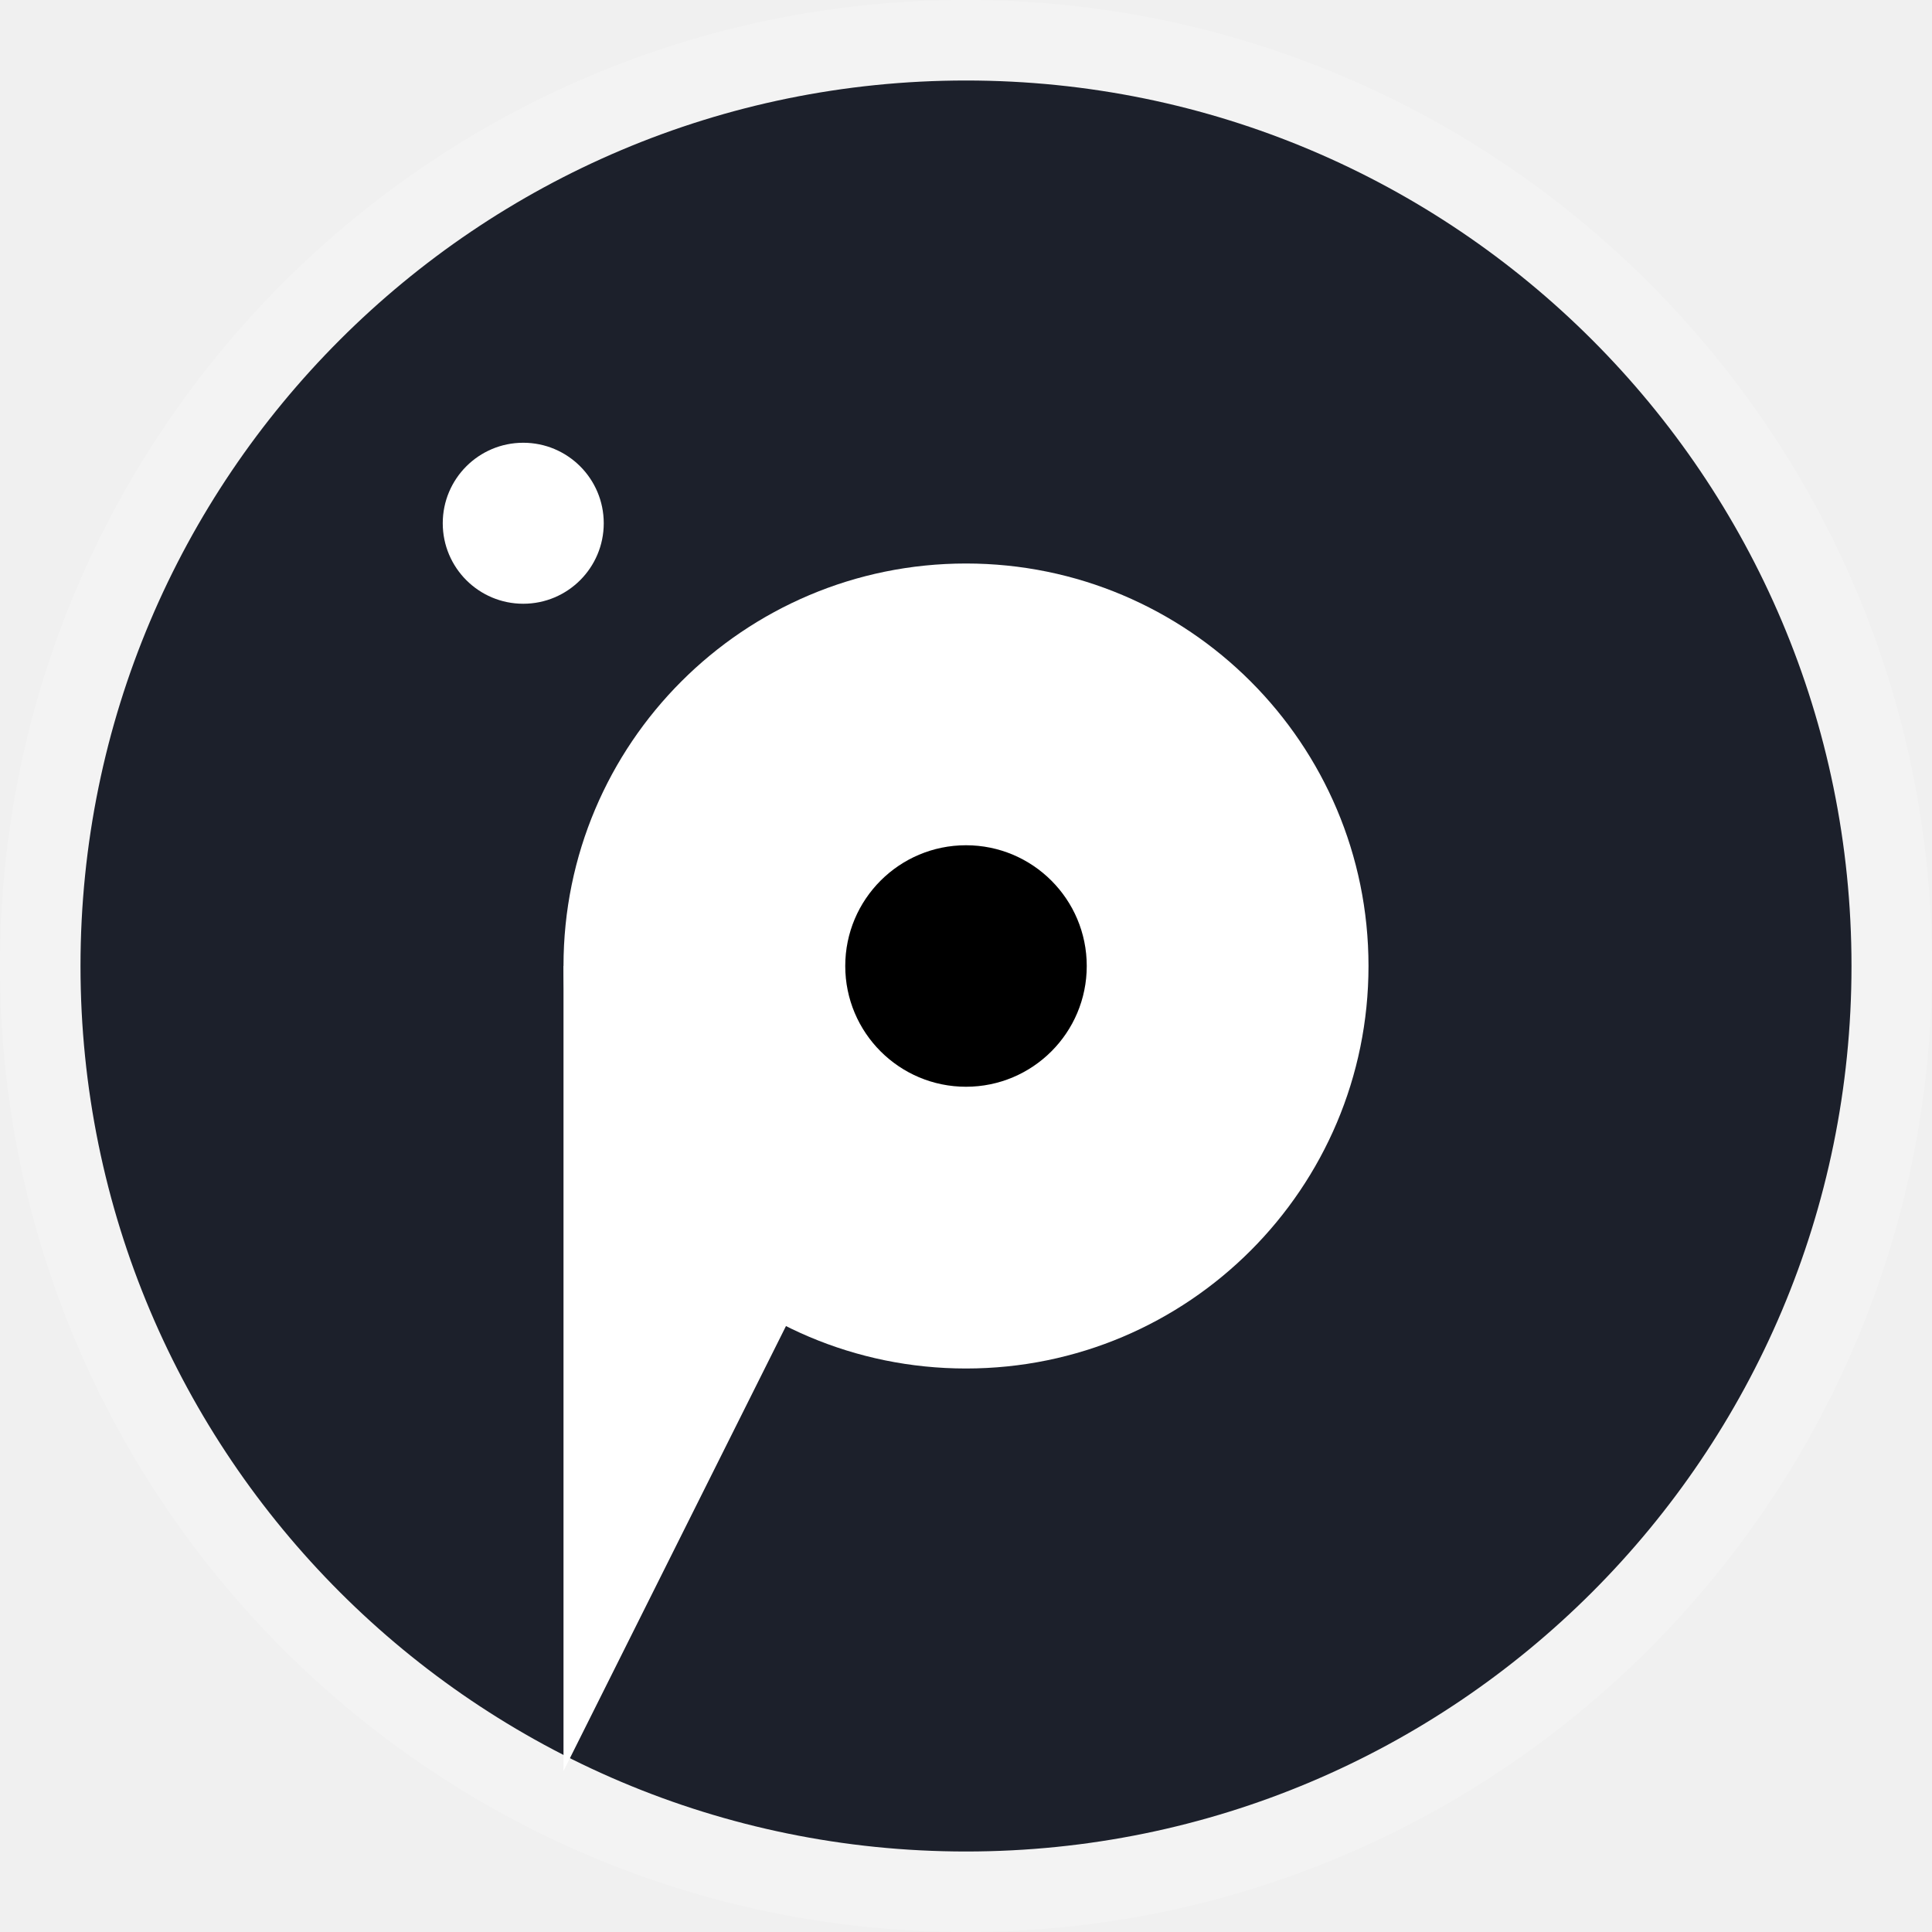
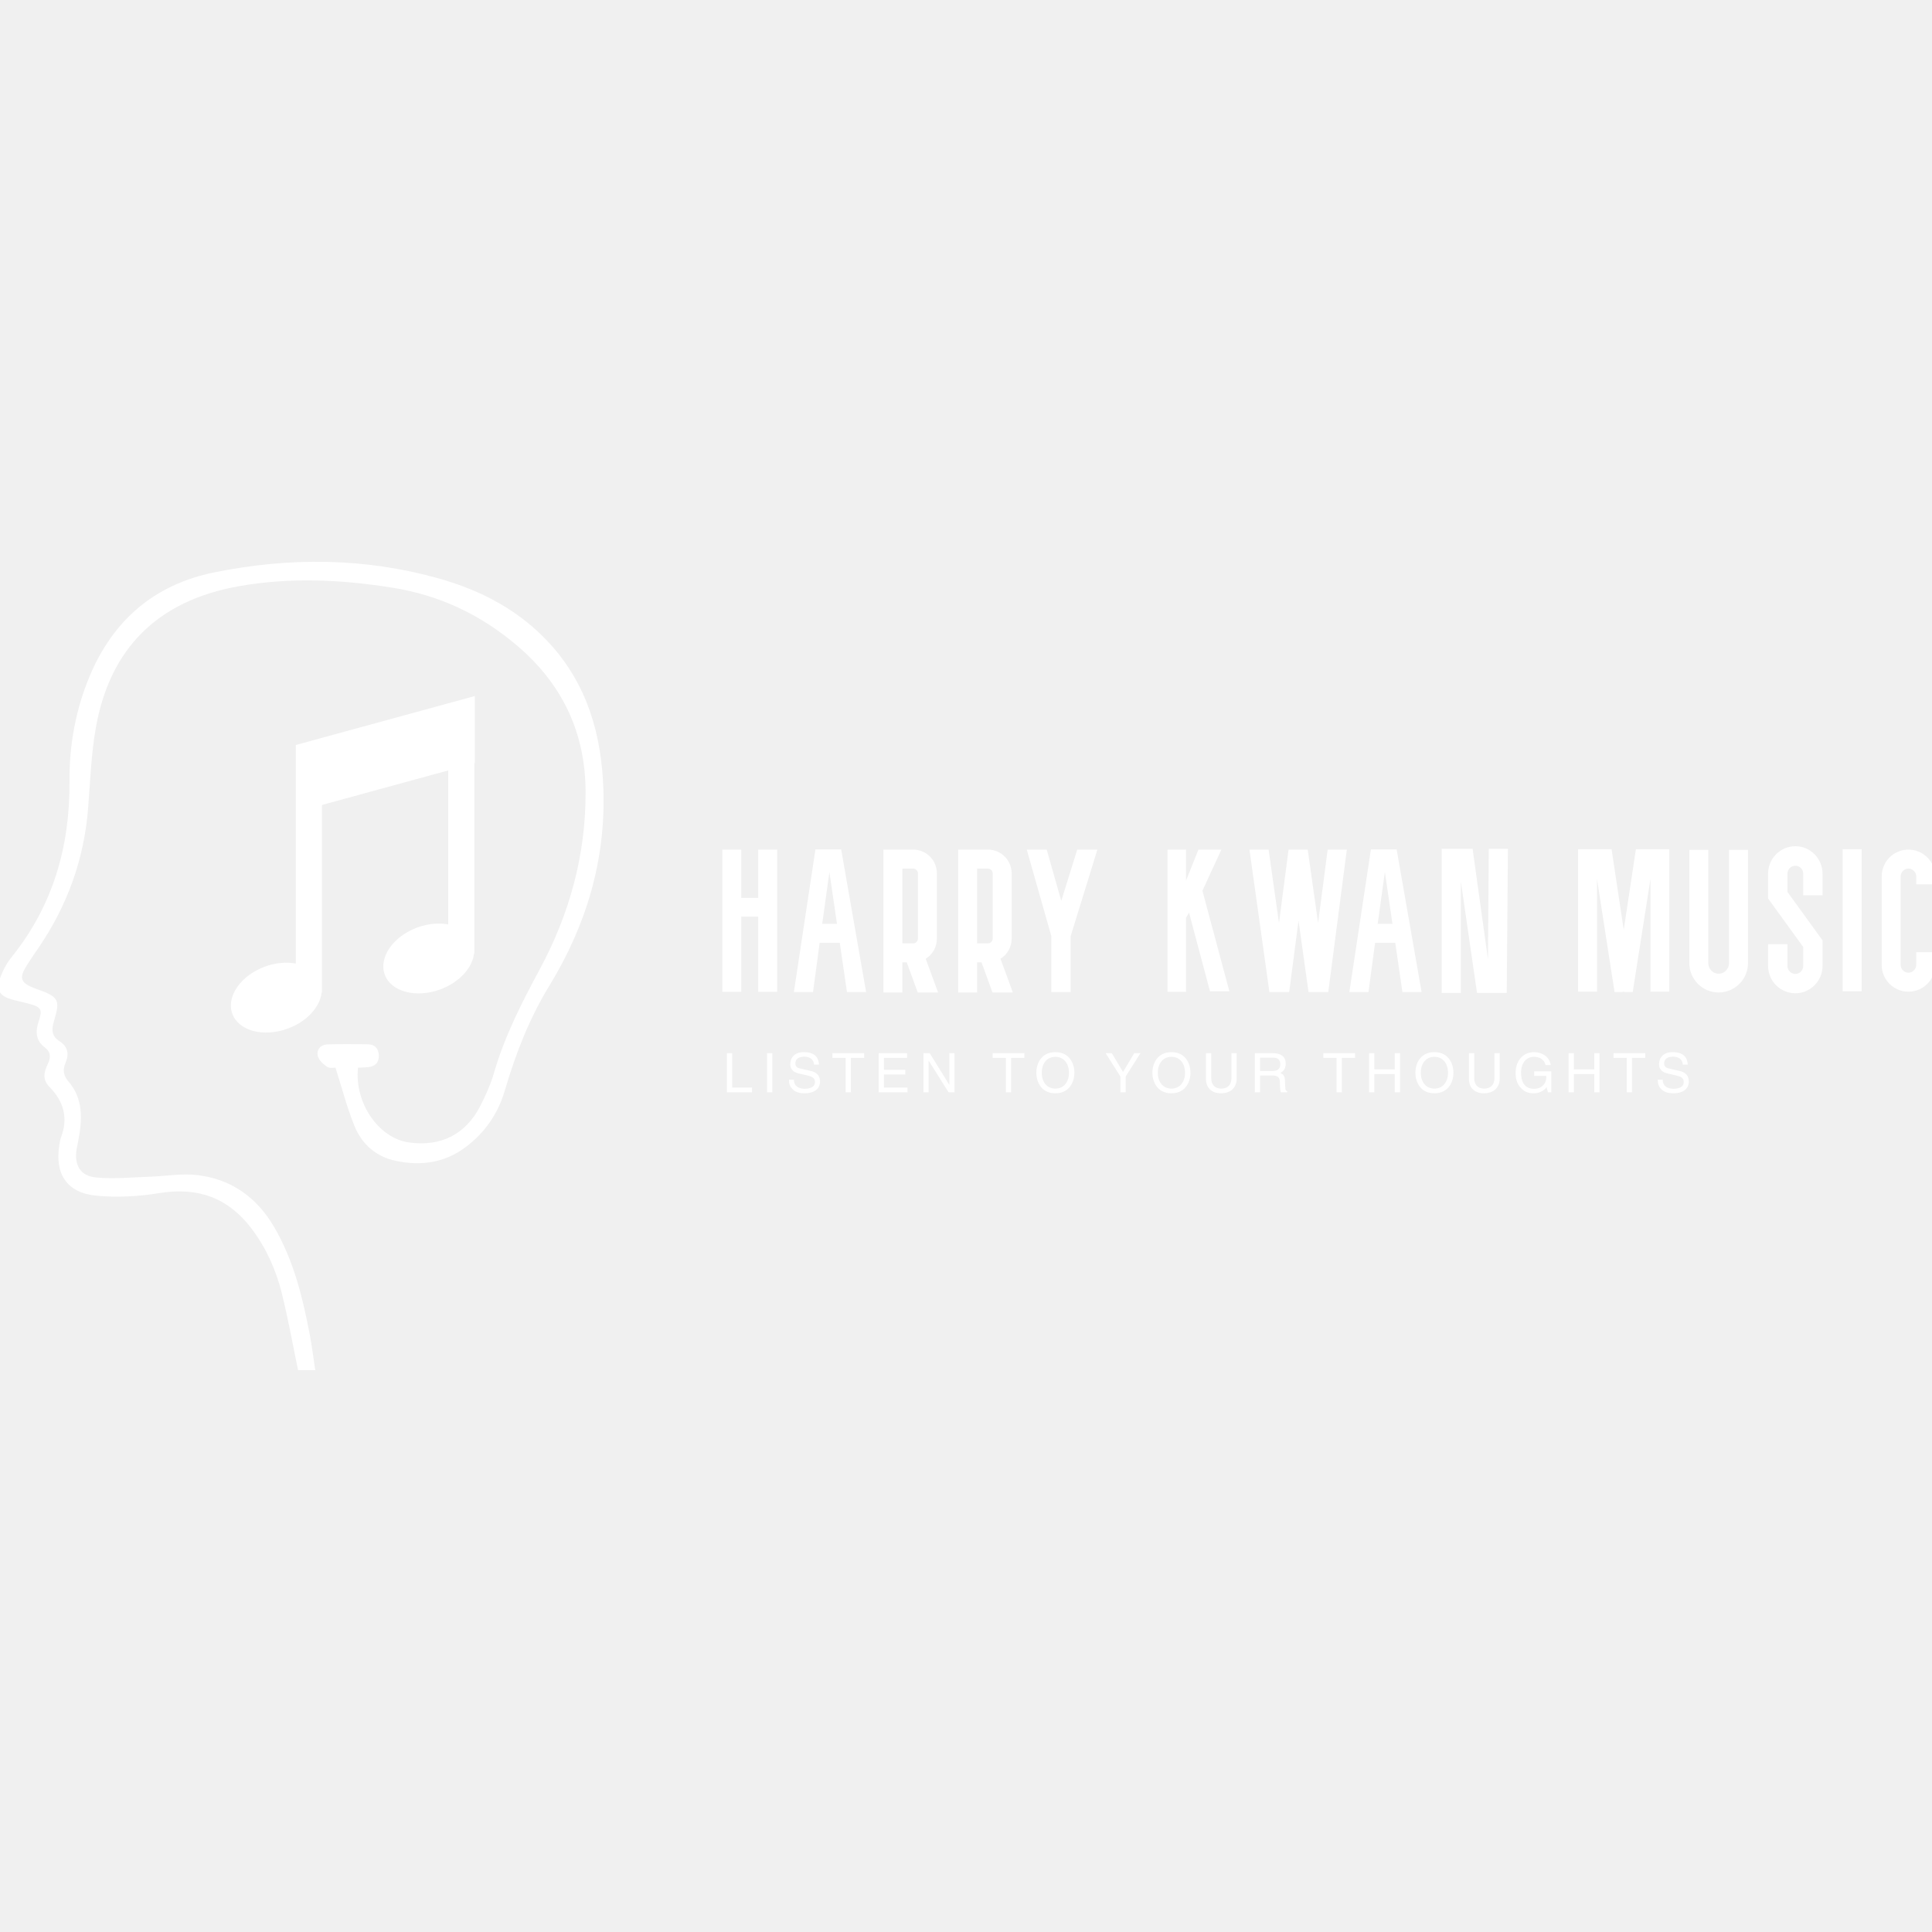
- <svg xmlns="http://www.w3.org/2000/svg" viewBox="0 0 48 48" width="32" height="32">
-   <circle cx="24" cy="24" r="24" fill="rgba(255,255,255,0.2)" />
-   <circle cx="24" cy="24" r="22" fill="#1c202b" class="brand-color" />
-   <circle cx="24" cy="24" r="10" fill="#ffffff" />
-   <circle cx="13" cy="13" r="2" fill="#ffffff" class="brand-animate" />
-   <path d="M 14 24 L 24 24 L 14 44 Z" fill="#FFFFFF" />
-   <circle cx="24" cy="24" r="3" fill="#000000" />
+ <svg xmlns="http://www.w3.org/2000/svg" version="1.1" width="1080" height="1080" viewBox="0 0 1080 1080" xml:space="preserve">
+   <defs>
+ </defs>
+   <rect x="0" y="0" width="100%" height="100%" fill="transparent" />
+   <g transform="matrix(1 0 0 1 540 540)" id="4505b854-6189-45d3-b09e-9518194b9160">
+     <rect style="stroke: none; stroke-width: 1; stroke-dasharray: none; stroke-linecap: butt; stroke-dashoffset: 0; stroke-linejoin: miter; stroke-miterlimit: 4; fill: rgb(255,255,255); fill-rule: nonzero; opacity: 1; visibility: hidden;" vector-effect="non-scaling-stroke" x="-540" y="-540" rx="0" ry="0" width="1080" height="1080" />
+   </g>
+   <g transform="matrix(1 0 0 1 540 540)" id="4ca03ea9-9b7f-48d0-bfcd-fe71369f2f95">
+ </g>
+   <g transform="matrix(3.38 0 0 3.38 540 540)">
+     <g style="">
+       <g transform="matrix(1.55 0 0 1.55 -110 0)" id="SvgjsG2197">
+         <path style="stroke: none; stroke-width: 1; stroke-dasharray: none; stroke-linecap: butt; stroke-dashoffset: 0; stroke-linejoin: miter; stroke-miterlimit: 4; fill: rgb(255,255,255); fill-rule: evenodd; opacity: 1;" vector-effect="non-scaling-stroke" transform=" translate(-49.04, -51.18)" d="M 50.572 94.308 L 48.739 94.308 C 48.155 91.507 47.667 88.752 46.99 86.044 C 46.367 83.554 45.313 81.219 43.742 79.156 C 41.253 75.887 38.013 74.744 33.941 75.411 C 31.733 75.772 29.421 75.901 27.198 75.686 C 24.048 75.381 22.739 73.33 23.278 70.209 C 23.321 69.961 23.353 69.704 23.442 69.472 C 24.245 67.378 23.715 65.595 22.185 64.05 C 21.43 63.287 21.646 62.446 22.026 61.652 C 22.368 60.935 22.38 60.378 21.711 59.865 C 20.729 59.113 20.696 58.153 21.072 57.055 C 21.493 55.826 21.32 55.558 20.071 55.218 C 19.377 55.029 18.663 54.906 17.98 54.684 C 16.914 54.338 16.512 53.671 16.888 52.607 C 17.182 51.774 17.605 50.938 18.156 50.252 C 22.579 44.764 24.401 38.457 24.35 31.481 C 24.322 27.638 24.991 23.884 26.478 20.311 C 28.986 14.287 33.401 10.475 39.808 9.179 C 47.826 7.555 55.839 7.604 63.758 9.83 C 68.304 11.108 72.383 13.254 75.61 16.797 C 79.627 21.205 81.129 26.558 81.319 32.364 C 81.565 39.926 79.476 46.868 75.552 53.283 C 73.411 56.781 71.946 60.557 70.797 64.47 C 70.071 66.942 68.684 68.943 66.64 70.49 C 64.389 72.193 61.834 72.536 59.154 71.97 C 57.077 71.532 55.562 70.205 54.773 68.288 C 53.96 66.31 53.432 64.217 52.733 62.031 C 52.59 62.02 52.114 62.121 51.832 61.933 C 51.413 61.653 50.936 61.21 50.839 60.76 C 50.695 60.097 51.147 59.563 51.884 59.542 C 53.323 59.502 54.765 59.51 56.204 59.534 C 56.931 59.549 57.333 59.992 57.356 60.705 C 57.381 61.476 56.965 61.909 56.192 61.976 C 55.838 62.006 55.482 62.014 55.135 62.031 C 54.725 65.762 57.334 69.559 60.573 70.01 C 63.958 70.482 66.621 69.156 68.178 66.121 C 68.767 64.974 69.3 63.773 69.657 62.539 C 70.791 58.639 72.622 55.068 74.536 51.514 C 77.709 45.619 79.444 39.328 79.418 32.592 C 79.396 26.262 76.927 21.099 72.116 17 C 68.239 13.697 63.835 11.611 58.788 10.81 C 53.308 9.94 47.838 9.684 42.35 10.671 C 33.789 12.21 28.64 17.259 27.146 25.841 C 26.655 28.665 26.56 31.561 26.329 34.428 C 25.894 39.825 24.108 44.734 21.071 49.202 C 20.585 49.915 20.087 50.624 19.645 51.365 C 19.005 52.435 19.195 52.957 20.362 53.448 C 20.858 53.658 21.378 53.813 21.872 54.029 C 22.988 54.517 23.22 54.989 22.942 56.152 C 22.842 56.571 22.706 56.982 22.604 57.401 C 22.425 58.133 22.565 58.751 23.249 59.18 C 24.161 59.752 24.343 60.547 23.927 61.511 C 23.617 62.235 23.685 62.858 24.233 63.493 C 25.829 65.348 25.718 67.527 25.301 69.743 C 25.241 70.061 25.166 70.377 25.114 70.696 C 24.837 72.386 25.472 73.576 27.166 73.742 C 29.074 73.929 31.023 73.724 32.953 73.661 C 34.601 73.607 36.272 73.303 37.892 73.48 C 41.563 73.879 44.319 75.842 46.183 79.025 C 48.291 82.622 49.244 86.607 50.011 90.648 C 50.231 91.812 50.373 92.99 50.572 94.308 M 67.597 22.376 L 48.5 27.598 L 48.5 32.722 L 48.5 34.759 L 48.5 50.919 C 47.507 50.74 46.361 50.82 45.215 51.24 C 42.616 52.195 41.054 54.45 41.724 56.276 C 42.395 58.105 45.044 58.811 47.645 57.858 C 49.7 57.103 51.086 55.535 51.252 54.008 L 51.285 54.008 L 51.285 33.998 L 64.762 30.312 L 64.762 46.742 C 63.772 46.563 62.625 46.643 61.479 47.063 C 58.878 48.018 57.317 50.272 57.987 52.1 C 58.658 53.926 61.308 54.634 63.907 53.681 C 65.964 52.926 67.351 51.358 67.517 49.831 L 67.548 49.831 L 67.548 29.551 L 67.597 29.537 L 67.597 22.376 z" stroke-linecap="round" />
+       </g>
+       <g transform="matrix(1.65 0 0 1.65 60 -7.65)" id="SvgjsG2198">
+         <path style="stroke: none; stroke-width: 1; stroke-dasharray: none; stroke-linecap: butt; stroke-dashoffset: 0; stroke-linejoin: miter; stroke-miterlimit: 4; fill: rgb(255,255,255); fill-rule: nonzero; opacity: 1;" vector-effect="non-scaling-stroke" transform=" translate(-60.79, -12.75)" d="M 3.6 5.72 L 5.5 5.72 L 5.5 19.98 L 3.6 19.98 L 3.6 12.44 L 1.9 12.44 L 1.9 19.98 L 2.220446049250313e-16 19.98 L 2.220446049250313e-16 5.72 L 1.9 5.72 L 1.9 10.56 L 3.6 10.56 L 3.6 5.72 z M 12.494 20 L 11.774 15.06 L 9.754 15.06 L 9.094 20 L 7.174 20 L 9.334 5.7 L 11.914 5.7 L 14.414 20 L 12.494 20 z M 10.014 13.16 L 11.494 13.16 L 10.734 7.96 z M 21.628 20.04 L 19.588 20.04 L 18.488 17.02 L 18.048 17.02 L 18.048 20.04 L 16.148 20.04 L 16.148 5.72 L 19.128 5.72 C 20.448 5.72 21.508 6.78 21.508 8.1 L 21.508 14.64 C 21.508 15.5 21.068 16.24 20.388 16.66 z M 18.048 7.62 L 18.048 15.12 L 19.128 15.12 C 19.388 15.12 19.608 14.9 19.608 14.64 L 19.608 8.1 C 19.608 7.84 19.388 7.62 19.128 7.62 L 18.048 7.62 z M 29.122 20.04 L 27.082 20.04 L 25.982 17.02 L 25.542 17.02 L 25.542 20.04 L 23.642 20.04 L 23.642 5.72 L 26.622 5.72 C 27.942 5.72 29.002 6.78 29.002 8.1 L 29.002 14.64 C 29.002 15.5 28.562 16.24 27.882 16.66 z M 25.542 7.62 L 25.542 15.12 L 26.622 15.12 C 26.882 15.12 27.102 14.9 27.102 14.64 L 27.102 8.1 C 27.102 7.84 26.882 7.62 26.622 7.62 L 25.542 7.62 z M 37.596 5.72 L 34.916 14.4 L 34.916 20 L 32.976 20 L 32.976 14.38 L 30.516 5.72 L 32.516 5.72 L 33.976 10.86 L 35.576 5.72 L 37.596 5.72 z M 48.884 19.92 L 46.784 12.04 L 46.484 12.54 L 46.484 19.98 L 44.624 19.98 L 44.624 5.72 L 46.484 5.72 L 46.484 8.82 L 47.724 5.72 L 50.024 5.72 L 48.124 9.84 L 50.824 19.92 L 48.884 19.92 z M 60.678 5.72 L 62.598 5.72 L 60.738 20 L 58.758 20 L 57.758 12.84 L 56.818 20 L 54.838 20 L 52.838 5.72 L 54.758 5.72 L 55.798 13.08 L 56.758 5.72 L 58.678 5.72 L 59.718 13.08 z M 68.172 20 L 67.452 15.06 L 65.432 15.06 L 64.772 20 L 62.852 20 L 65.012 5.7 L 67.592 5.7 L 70.092 20 L 68.172 20 z M 65.692 13.16 L 67.172 13.16 L 66.412 7.96 z M 76.746 16.72 L 76.826 5.64 L 78.746 5.64 L 78.626 20.08 L 75.646 20.08 L 74.026 8.9 L 74.026 20.08 L 72.106 20.08 L 72.106 5.64 L 75.206 5.64 z M 91.574 5.68 L 94.914 5.68 L 94.914 19.96 L 93.034 19.96 L 93.034 8.66 L 91.254 20 L 90.514 20 L 90.334 19.96 L 90.174 20 L 89.434 20 L 87.674 8.66 L 87.674 19.96 L 85.774 19.96 L 85.774 5.68 L 89.134 5.68 L 90.354 13.76 z M 99.868 20.04 C 98.248 20.04 96.928 18.72 96.928 17.1 L 96.928 5.74 L 98.828 5.74 L 98.828 17.1 C 98.828 17.68 99.288 18.16 99.868 18.16 C 100.448 18.16 100.908 17.68 100.908 17.1 L 100.908 5.74 L 102.808 5.74 L 102.808 17.1 C 102.808 18.72 101.488 20.04 99.868 20.04 z M 107.562 20.12 C 106.042 20.12 104.822 18.88 104.822 17.38 L 104.822 15.2 L 106.762 15.2 L 106.762 17.38 C 106.762 17.82 107.122 18.18 107.562 18.18 C 108.002 18.18 108.342 17.82 108.342 17.38 L 108.342 15.48 L 104.822 10.62 L 104.822 8.14 C 104.822 6.62 106.042 5.38 107.562 5.38 C 109.062 5.38 110.282 6.62 110.282 8.14 L 110.282 10.3 L 108.342 10.3 L 108.342 8.14 C 108.342 7.68 108.002 7.34 107.562 7.34 C 107.122 7.34 106.762 7.68 106.762 8.14 L 106.762 9.96 L 110.282 14.82 L 110.282 17.38 C 110.282 18.88 109.062 20.12 107.562 20.12 z M 114.196 5.68 L 114.196 19.92 L 112.296 19.92 L 112.296 5.68 L 114.196 5.68 z M 118.89 19.96 C 117.41 19.96 116.21 18.76 116.21 17.28 L 116.21 8.4 C 116.21 6.92 117.41 5.72 118.89 5.72 C 120.37 5.72 121.57 6.92 121.57 8.4 L 121.57 9.2 L 119.67 9.2 L 119.67 8.4 C 119.67 7.98 119.31 7.62 118.89 7.62 C 118.47 7.62 118.11 7.98 118.11 8.4 L 118.11 17.28 C 118.11 17.7 118.47 18.06 118.89 18.06 C 119.31 18.06 119.67 17.7 119.67 17.28 L 119.67 16 L 121.57 16 L 121.57 17.28 C 121.57 18.76 120.37 19.96 118.89 19.96 z" stroke-linecap="round" />
+       </g>
+       <g transform="matrix(0.45 0 0 0.45 40 17.65)" id="SvgjsG2199">
+         <path style="stroke: none; stroke-width: 1; stroke-dasharray: none; stroke-linecap: butt; stroke-dashoffset: 0; stroke-linejoin: miter; stroke-miterlimit: 4; fill: rgb(255,255,255); fill-rule: nonzero; opacity: 1;" vector-effect="non-scaling-stroke" transform=" translate(-178.28, -12.82)" d="M 3.46 5.64 L 3.46 18.28 L 10.74 18.28 L 10.74 20 L 1.52 20 L 1.52 5.64 L 3.46 5.64 z M 18.212 5.64 L 18.212 20 L 16.272 20 L 16.272 5.64 L 18.212 5.64 z M 35.344 9.84 L 33.524 9.84 C 33.424 7.62 31.584 6.92 29.964 6.92 C 28.744 6.92 26.684 7.26 26.684 9.44 C 26.684 10.66 27.544 11.06 28.384 11.26 L 32.484 12.2 C 34.344 12.64 35.744 13.76 35.744 16.04 C 35.744 19.44 32.584 20.38 30.124 20.38 C 27.464 20.38 26.424 19.58 25.784 19 C 24.564 17.9 24.324 16.7 24.324 15.36 L 26.144 15.36 C 26.144 17.96 28.264 18.72 30.104 18.72 C 31.504 18.72 33.864 18.36 33.864 16.3 C 33.864 14.8 33.164 14.32 30.804 13.76 L 27.864 13.08 C 26.924 12.86 24.804 12.2 24.804 9.7 C 24.804 7.46 26.264 5.26 29.744 5.26 C 34.764 5.26 35.264 8.26 35.344 9.84 z M 40.296 7.36 L 40.296 5.64 L 51.956 5.64 L 51.956 7.36 L 47.096 7.36 L 47.096 20 L 45.156 20 L 45.156 7.36 L 40.296 7.36 z M 67.888 18.28 L 67.888 20 L 57.288 20 L 57.288 5.64 L 67.748 5.64 L 67.748 7.36 L 59.228 7.36 L 59.228 11.76 L 67.088 11.76 L 67.088 13.48 L 59.228 13.48 L 59.228 18.28 L 67.888 18.28 z M 83.28 17.24 L 83.28 5.64 L 85.16 5.64 L 85.16 20 L 82.98 20 L 75.68 8.4 L 75.64 8.4 L 75.64 20 L 73.76 20 L 73.76 5.64 L 76.06 5.64 L 83.24 17.24 L 83.28 17.24 z M 99.184 7.36 L 99.184 5.64 L 110.844 5.64 L 110.844 7.36 L 105.984 7.36 L 105.984 20 L 104.044 20 L 104.044 7.36 L 99.184 7.36 z M 127.236 12.82 C 127.236 9.44 125.356 6.98 122.236 6.98 C 119.116 6.98 117.236 9.44 117.236 12.82 C 117.236 16.2 119.116 18.66 122.236 18.66 C 125.356 18.66 127.236 16.2 127.236 12.82 z M 129.236 12.82 C 129.236 15.92 127.596 20.38 122.236 20.38 C 116.876 20.38 115.236 15.92 115.236 12.82 C 115.236 9.72 116.876 5.26 122.236 5.26 C 127.596 5.26 129.236 9.72 129.236 12.82 z M 148.08 14.22 L 148.08 20 L 146.14 20 L 146.14 14.22 L 140.72 5.64 L 142.98 5.64 L 147.1 12.54 L 151.22 5.64 L 153.5 5.64 z M 169.892 12.82 C 169.892 9.44 168.012 6.98 164.892 6.98 C 161.772 6.98 159.892 9.44 159.892 12.82 C 159.892 16.2 161.772 18.66 164.892 18.66 C 168.012 18.66 169.892 16.2 169.892 12.82 z M 171.892 12.82 C 171.892 15.92 170.252 20.38 164.892 20.38 C 159.532 20.38 157.892 15.92 157.892 12.82 C 157.892 9.72 159.532 5.26 164.892 5.26 C 170.252 5.26 171.892 9.72 171.892 12.82 z M 186.944 5.64 L 188.884 5.64 L 188.884 14.96 C 188.884 17.9 187.044 20.38 183.104 20.38 C 179.244 20.38 177.584 17.9 177.584 15.22 L 177.584 5.64 L 179.524 5.64 L 179.524 14.68 C 179.524 17.8 181.424 18.66 183.164 18.66 C 184.944 18.66 186.944 17.84 186.944 14.72 L 186.944 5.64 z M 197.476 13.84 L 197.476 20 L 195.536 20 L 195.536 5.64 L 202.176 5.64 C 204.536 5.64 206.896 6.46 206.896 9.5 C 206.896 11.62 205.816 12.4 204.896 12.94 C 205.716 13.28 206.536 13.64 206.616 15.64 L 206.736 18.24 C 206.756 19.04 206.856 19.34 207.456 19.68 L 207.456 20 L 205.076 20 C 204.796 19.12 204.736 16.94 204.736 16.4 C 204.736 15.22 204.496 13.84 202.176 13.84 L 197.476 13.84 z M 197.476 7.3 L 197.476 12.18 L 201.976 12.18 C 203.396 12.18 204.896 11.82 204.896 9.7 C 204.896 7.48 203.276 7.3 202.316 7.3 L 197.476 7.3 z M 220.72 7.36 L 220.72 5.64 L 232.38 5.64 L 232.38 7.36 L 227.52 7.36 L 227.52 20 L 225.58 20 L 225.58 7.36 L 220.72 7.36 z M 246.972 11.58 L 246.972 5.64 L 248.912 5.64 L 248.912 20 L 246.972 20 L 246.972 13.3 L 239.472 13.3 L 239.472 20 L 237.532 20 L 237.532 5.64 L 239.472 5.64 L 239.472 11.58 L 246.972 11.58 z M 266.544 12.82 C 266.544 9.44 264.664 6.98 261.544 6.98 C 258.424 6.98 256.544 9.44 256.544 12.82 C 256.544 16.2 258.424 18.66 261.544 18.66 C 264.664 18.66 266.544 16.2 266.544 12.82 z M 268.544 12.82 C 268.544 15.92 266.904 20.38 261.544 20.38 C 256.184 20.38 254.544 15.92 254.544 12.82 C 254.544 9.72 256.184 5.26 261.544 5.26 C 266.904 5.26 268.544 9.72 268.544 12.82 z M 283.596 5.64 L 285.536 5.64 L 285.536 14.96 C 285.536 17.9 283.696 20.38 279.756 20.38 C 275.896 20.38 274.236 17.9 274.236 15.22 L 274.236 5.64 L 276.176 5.64 L 276.176 14.68 C 276.176 17.8 278.076 18.66 279.816 18.66 C 281.596 18.66 283.596 17.84 283.596 14.72 L 283.596 5.64 z M 298.208 13.98 L 298.208 12.32 L 304.508 12.32 L 304.508 20 L 303.248 20 L 302.788 18.14 C 301.808 19.5 300.008 20.38 298.048 20.38 C 295.588 20.38 294.388 19.48 293.648 18.76 C 291.448 16.68 291.388 14.22 291.388 12.7 C 291.388 9.2 293.508 5.26 298.188 5.26 C 300.868 5.26 303.848 6.78 304.268 10 L 302.388 10 C 301.768 7.5 299.668 6.98 298.088 6.98 C 295.508 6.98 293.388 9.04 293.388 12.8 C 293.388 15.72 294.348 18.72 298.168 18.72 C 298.888 18.72 300.048 18.64 301.108 17.8 C 302.368 16.8 302.688 15.52 302.688 13.98 L 298.208 13.98 z M 320.3 11.58 L 320.3 5.64 L 322.24 5.64 L 322.24 20 L 320.3 20 L 320.3 13.3 L 312.8 13.3 L 312.8 20 L 310.86 20 L 310.86 5.64 L 312.8 5.64 L 312.8 11.58 L 320.3 11.58 z M 327.372 7.36 L 327.372 5.64 L 339.032 5.64 L 339.032 7.36 L 334.172 7.36 L 334.172 20 L 332.232 20 L 332.232 7.36 L 327.372 7.36 z M 354.644 9.84 L 352.824 9.84 C 352.724 7.62 350.884 6.92 349.264 6.92 C 348.044 6.92 345.984 7.26 345.984 9.44 C 345.984 10.66 346.844 11.06 347.684 11.26 L 351.784 12.2 C 353.644 12.64 355.044 13.76 355.044 16.04 C 355.044 19.44 351.884 20.38 349.424 20.38 C 346.764 20.38 345.724 19.58 345.084 19 C 343.864 17.9 343.624 16.7 343.624 15.36 L 345.444 15.36 C 345.444 17.96 347.564 18.72 349.404 18.72 C 350.804 18.72 353.164 18.36 353.164 16.3 C 353.164 14.8 352.464 14.32 350.104 13.76 L 347.164 13.08 C 346.224 12.86 344.104 12.2 344.104 9.7 C 344.104 7.46 345.564 5.26 349.044 5.26 C 354.064 5.26 354.564 8.26 354.644 9.84 z" stroke-linecap="round" />
+       </g>
+     </g>
+   </g>
</svg>
